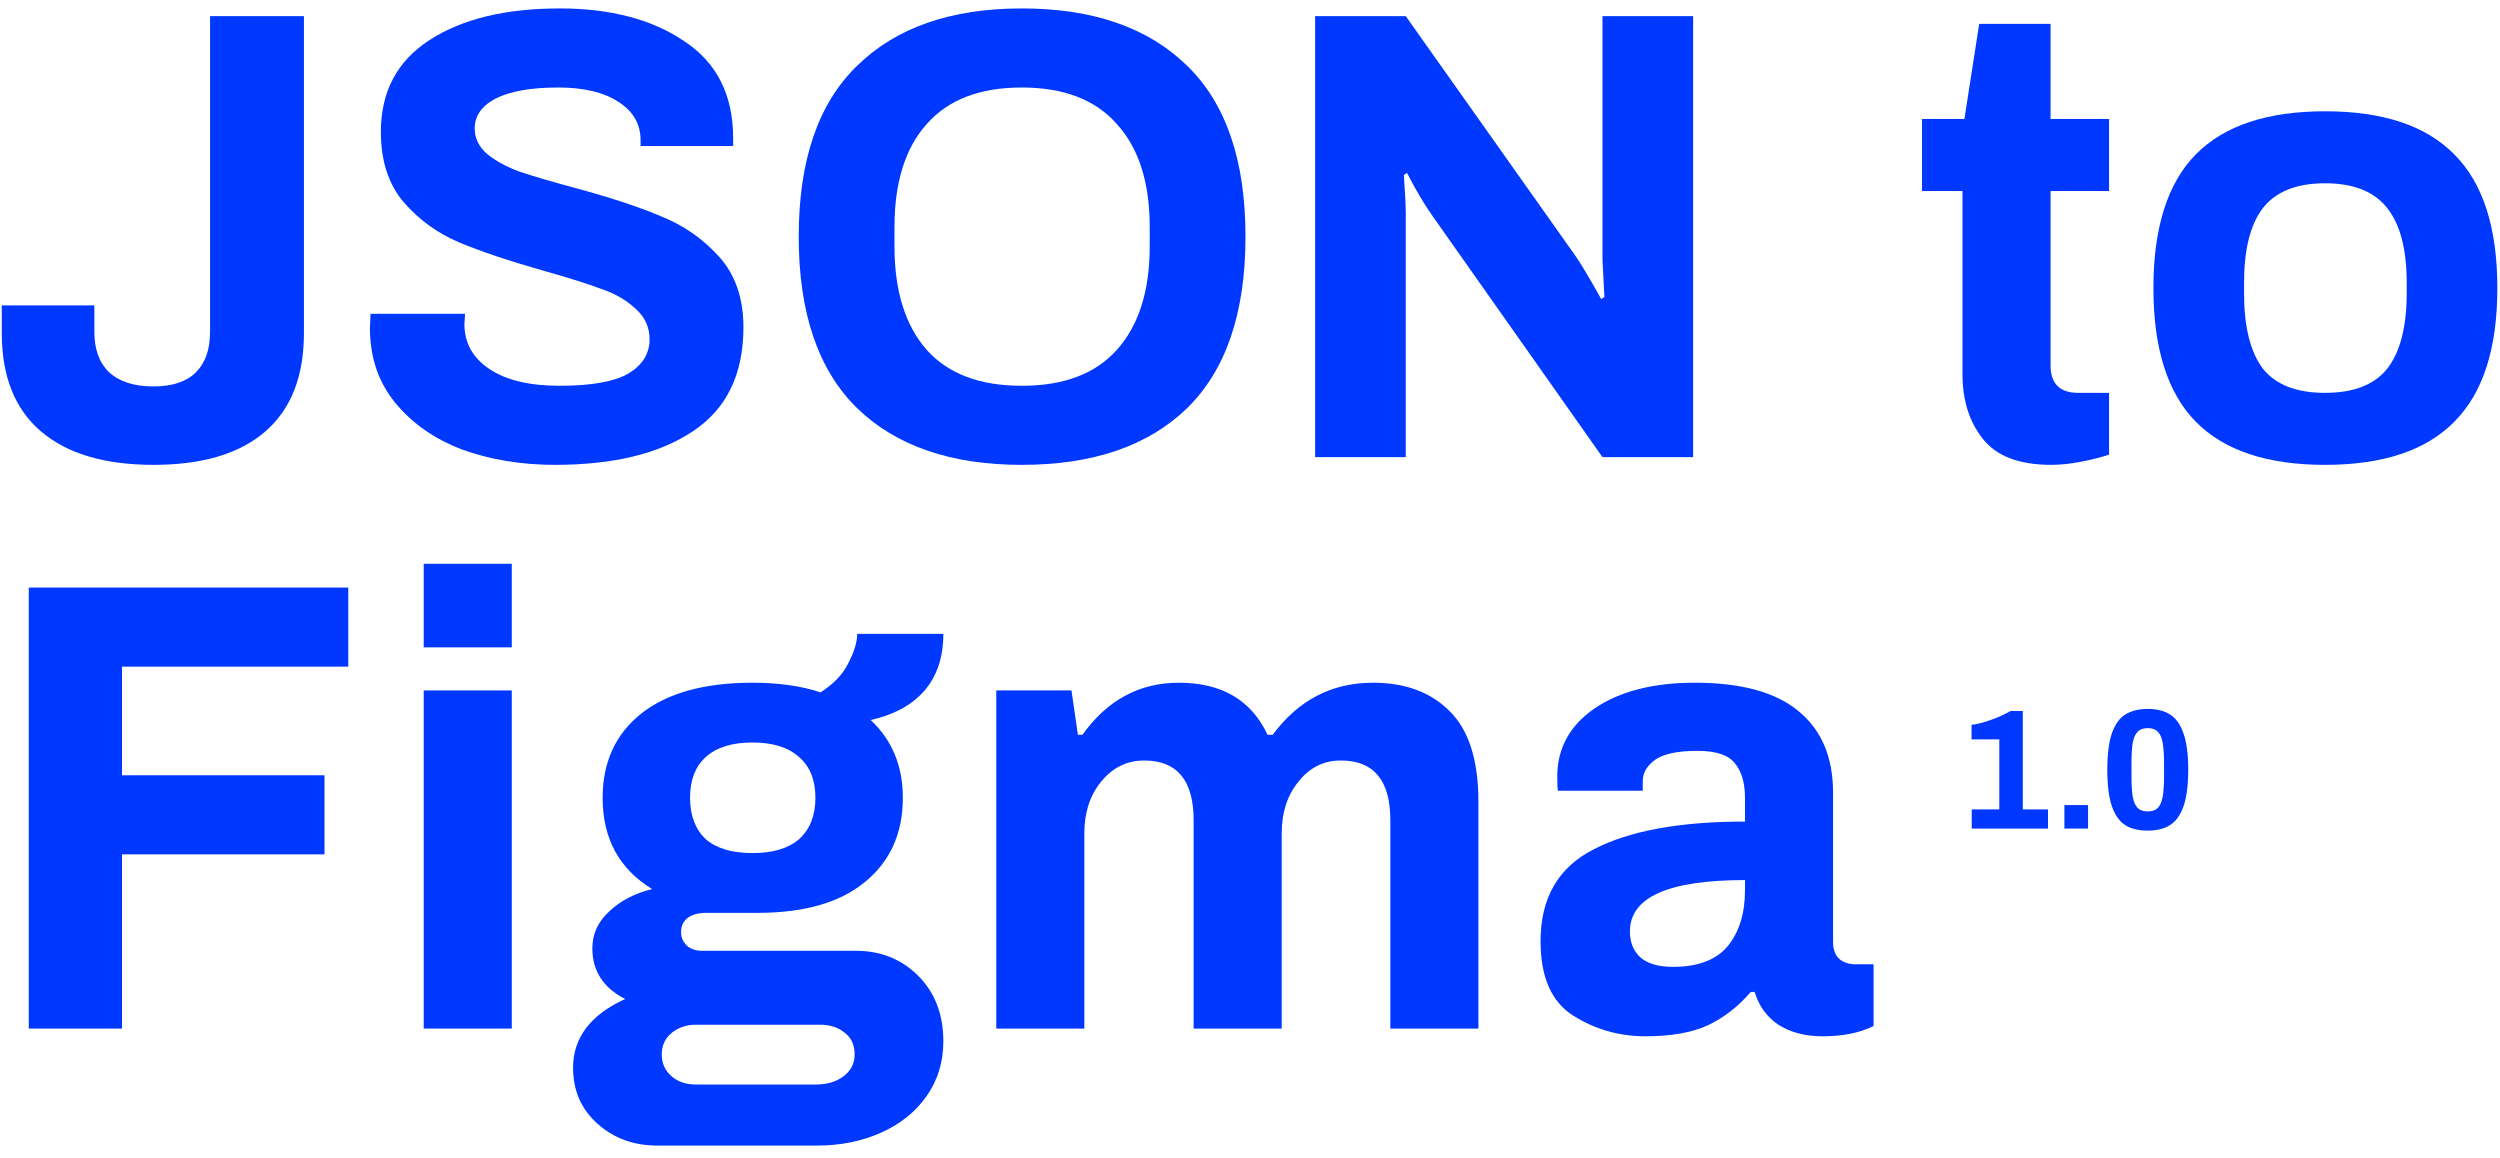
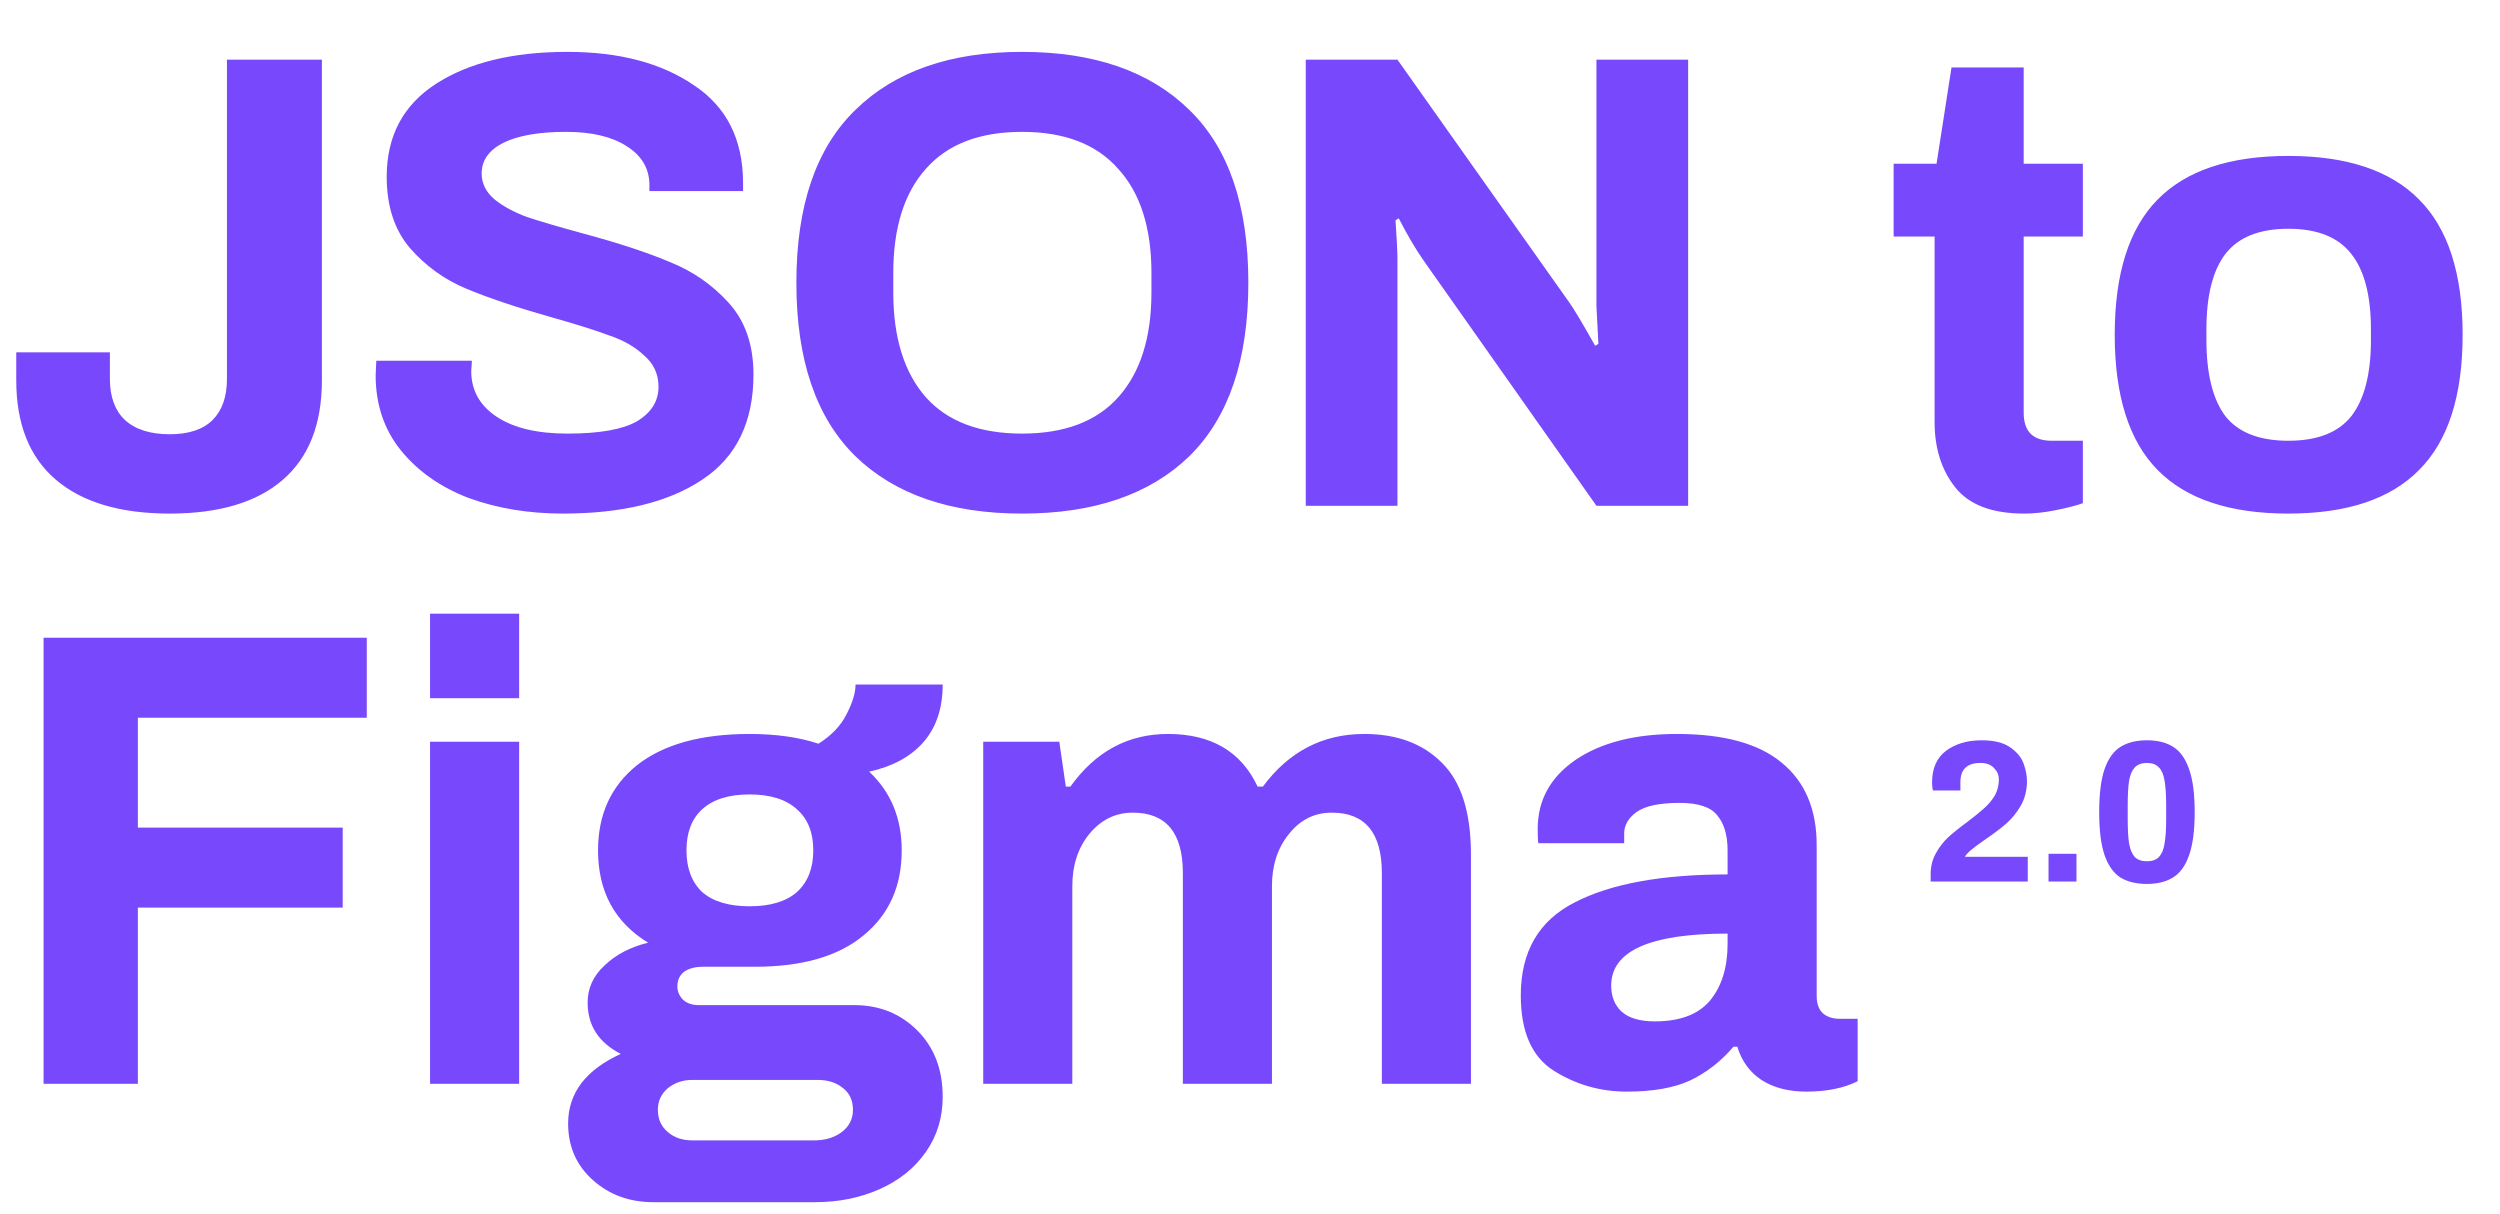
- <svg xmlns="http://www.w3.org/2000/svg" width="175" height="81" viewBox="0 0 175 81" fill="none">
-   <path d="M38.855 32.54C36.485 32.54 34.31 32.18 32.33 31.46C30.38 30.71 28.82 29.615 27.65 28.175C26.48 26.735 25.895 24.995 25.895 22.955L25.94 21.965H32.555L32.51 22.685C32.51 24.005 33.095 25.055 34.265 25.835C35.435 26.615 37.07 27.005 39.17 27.005C41.39 27.005 42.995 26.72 43.985 26.15C44.975 25.55 45.47 24.755 45.47 23.765C45.47 22.895 45.14 22.175 44.48 21.605C43.85 21.005 43.04 20.54 42.05 20.21C41.09 19.85 39.755 19.43 38.045 18.95C35.615 18.26 33.65 17.6 32.15 16.97C30.65 16.34 29.36 15.41 28.28 14.18C27.2 12.92 26.66 11.27 26.66 9.23C26.66 6.41 27.8 4.265 30.08 2.795C32.36 1.325 35.39 0.59 39.17 0.59C42.74 0.59 45.65 1.355 47.9 2.885C50.18 4.385 51.32 6.65 51.32 9.68V10.22H44.84V9.815C44.84 8.675 44.315 7.775 43.265 7.115C42.245 6.455 40.85 6.125 39.08 6.125C37.19 6.125 35.735 6.38 34.715 6.89C33.725 7.4 33.23 8.105 33.23 9.005C33.23 9.695 33.53 10.295 34.13 10.805C34.73 11.285 35.48 11.69 36.38 12.02C37.28 12.32 38.555 12.695 40.205 13.145C42.665 13.805 44.675 14.465 46.235 15.125C47.825 15.755 49.19 16.7 50.33 17.96C51.47 19.22 52.04 20.87 52.04 22.91C52.04 26.21 50.855 28.64 48.485 30.2C46.145 31.76 42.935 32.54 38.855 32.54Z" fill="#0038FF" />
-   <path d="M10.745 32.54C7.325 32.54 4.7 31.76 2.87 30.2C1.04 28.64 0.125 26.345 0.125 23.315V21.38H6.605V23.225C6.605 24.455 6.95 25.4 7.64 26.06C8.36 26.72 9.395 27.05 10.745 27.05C12.065 27.05 13.055 26.72 13.715 26.06C14.375 25.4 14.705 24.455 14.705 23.225V1.13H21.275V23.315C21.275 26.345 20.375 28.64 18.575 30.2C16.775 31.76 14.165 32.54 10.745 32.54Z" fill="#0038FF" />
-   <path fill-rule="evenodd" clip-rule="evenodd" d="M60.005 28.58C62.734 31.22 66.575 32.54 71.525 32.54C76.504 32.54 80.359 31.22 83.09 28.58C85.82 25.91 87.184 21.905 87.184 16.565C87.184 11.225 85.82 7.235 83.09 4.595C80.359 1.925 76.504 0.59 71.525 0.59C66.575 0.59 62.734 1.925 60.005 4.595C57.275 7.235 55.91 11.225 55.91 16.565C55.91 21.905 57.275 25.91 60.005 28.58ZM78.184 24.485C76.684 26.165 74.465 27.005 71.525 27.005C68.585 27.005 66.365 26.165 64.865 24.485C63.364 22.775 62.614 20.36 62.614 17.24V15.89C62.614 12.77 63.364 10.37 64.865 8.69C66.365 6.98 68.585 6.125 71.525 6.125C74.465 6.125 76.684 6.98 78.184 8.69C79.715 10.37 80.48 12.77 80.48 15.89V17.24C80.48 20.36 79.715 22.775 78.184 24.485Z" fill="#0038FF" />
-   <path d="M92.059 1.13H98.404L110.284 17.915C110.644 18.425 111.244 19.43 112.084 20.93L112.309 20.795L112.174 18.185V1.13H118.519V32H112.174L100.249 15.08C99.679 14.27 99.094 13.28 98.494 12.11L98.269 12.245C98.359 13.535 98.404 14.435 98.404 14.945V32H92.059V1.13Z" fill="#0038FF" />
-   <path d="M138.814 30.74C139.774 31.94 141.364 32.54 143.584 32.54C144.244 32.54 144.949 32.465 145.699 32.315C146.479 32.165 147.124 32 147.634 31.82V27.5H145.474C144.184 27.5 143.539 26.855 143.539 25.565V13.37H147.634V8.33H143.539V1.67H138.544L137.509 8.33H134.539V13.37H137.374V26.195C137.374 28.025 137.854 29.54 138.814 30.74Z" fill="#0038FF" />
-   <path fill-rule="evenodd" clip-rule="evenodd" d="M162.754 32.54C158.704 32.54 155.689 31.535 153.709 29.525C151.729 27.515 150.739 24.395 150.739 20.165C150.739 15.935 151.729 12.815 153.709 10.805C155.689 8.795 158.704 7.79 162.754 7.79C166.804 7.79 169.819 8.795 171.799 10.805C173.809 12.815 174.814 15.935 174.814 20.165C174.814 24.395 173.809 27.515 171.799 29.525C169.819 31.535 166.804 32.54 162.754 32.54ZM162.754 27.5C164.764 27.5 166.219 26.93 167.119 25.79C168.019 24.62 168.469 22.865 168.469 20.525V19.805C168.469 17.465 168.019 15.725 167.119 14.585C166.219 13.415 164.764 12.83 162.754 12.83C160.744 12.83 159.289 13.415 158.389 14.585C157.519 15.725 157.084 17.465 157.084 19.805V20.525C157.084 22.865 157.519 24.62 158.389 25.79C159.289 26.93 160.744 27.5 162.754 27.5Z" fill="#0038FF" />
-   <path d="M24.38 41.13H2.015V72H8.54V59.805H22.715V54.27H8.54V46.665H24.38V41.13Z" fill="#0038FF" />
-   <path d="M29.66 39.465H35.825V45.315H29.66V39.465Z" fill="#0038FF" />
-   <path d="M29.66 48.33H35.825V72H29.66V48.33Z" fill="#0038FF" />
-   <path fill-rule="evenodd" clip-rule="evenodd" d="M41.824 78.66C42.964 79.68 44.359 80.19 46.009 80.19H57.214C58.834 80.19 60.319 79.89 61.669 79.29C63.019 78.69 64.084 77.835 64.864 76.725C65.644 75.615 66.034 74.34 66.034 72.9C66.034 71.01 65.449 69.48 64.279 68.31C63.109 67.14 61.654 66.555 59.914 66.555H49.159C48.709 66.555 48.349 66.435 48.079 66.195C47.809 65.925 47.674 65.61 47.674 65.25C47.674 64.83 47.824 64.5 48.124 64.26C48.454 64.02 48.889 63.9 49.429 63.9H53.029C56.299 63.9 58.804 63.18 60.544 61.74C62.314 60.3 63.199 58.335 63.199 55.845C63.199 53.625 62.449 51.81 60.949 50.4C62.569 50.04 63.814 49.365 64.684 48.375C65.584 47.355 66.034 46.02 66.034 44.37H60.004C60.004 44.94 59.794 45.63 59.374 46.44C58.984 47.22 58.339 47.895 57.439 48.465C56.089 48.015 54.499 47.79 52.669 47.79C49.309 47.79 46.714 48.51 44.884 49.95C43.084 51.39 42.184 53.355 42.184 55.845C42.184 58.695 43.339 60.825 45.649 62.235C44.419 62.535 43.414 63.06 42.634 63.81C41.854 64.53 41.464 65.385 41.464 66.375C41.464 67.965 42.229 69.15 43.759 69.93C41.329 71.04 40.114 72.645 40.114 74.745C40.114 76.335 40.684 77.64 41.824 78.66ZM55.954 58.725C55.204 59.385 54.109 59.715 52.669 59.715C51.229 59.715 50.134 59.385 49.384 58.725C48.664 58.035 48.304 57.075 48.304 55.845C48.304 54.615 48.664 53.67 49.384 53.01C50.134 52.32 51.229 51.975 52.669 51.975C54.109 51.975 55.204 52.32 55.954 53.01C56.704 53.67 57.079 54.615 57.079 55.845C57.079 57.075 56.704 58.035 55.954 58.725ZM59.059 75.33C58.549 75.72 57.904 75.915 57.124 75.915H48.709C48.019 75.915 47.449 75.72 46.999 75.33C46.549 74.94 46.324 74.43 46.324 73.8C46.324 73.2 46.549 72.705 46.999 72.315C47.479 71.925 48.049 71.73 48.709 71.73H57.394C58.084 71.73 58.654 71.91 59.104 72.27C59.584 72.63 59.824 73.14 59.824 73.8C59.824 74.43 59.569 74.94 59.059 75.33Z" fill="#0038FF" />
-   <path d="M69.739 48.33H75.004L75.454 51.435H75.769C77.509 49.005 79.759 47.79 82.519 47.79C85.519 47.79 87.589 49.005 88.729 51.435H89.089C90.889 49.005 93.229 47.79 96.109 47.79C98.359 47.79 100.144 48.45 101.464 49.77C102.814 51.09 103.489 53.205 103.489 56.115V72H97.324V57.42C97.324 54.63 96.169 53.235 93.859 53.235C92.659 53.235 91.669 53.73 90.889 54.72C90.109 55.68 89.719 56.88 89.719 58.32V72H83.554V57.42C83.554 54.63 82.399 53.235 80.089 53.235C78.889 53.235 77.884 53.73 77.074 54.72C76.294 55.68 75.904 56.88 75.904 58.32V72H69.739V48.33Z" fill="#0038FF" />
-   <path fill-rule="evenodd" clip-rule="evenodd" d="M110.134 71.1C111.664 72.06 113.344 72.54 115.174 72.54C116.974 72.54 118.429 72.285 119.539 71.775C120.679 71.235 121.684 70.455 122.554 69.435H122.824C123.124 70.425 123.679 71.19 124.489 71.73C125.329 72.27 126.364 72.54 127.594 72.54C129.004 72.54 130.189 72.3 131.149 71.82V67.5H129.889C129.439 67.5 129.064 67.38 128.764 67.14C128.464 66.87 128.314 66.465 128.314 65.925V55.485C128.314 52.995 127.504 51.09 125.884 49.77C124.294 48.45 121.879 47.79 118.639 47.79C115.729 47.79 113.389 48.39 111.619 49.59C109.879 50.79 109.009 52.38 109.009 54.36C109.009 54.84 109.024 55.17 109.054 55.35H114.994V54.675C114.994 54.105 115.279 53.61 115.849 53.19C116.449 52.77 117.439 52.56 118.819 52.56C120.109 52.56 120.979 52.845 121.429 53.415C121.909 53.985 122.149 54.795 122.149 55.845V57.51C117.589 57.51 114.064 58.155 111.574 59.445C109.084 60.705 107.839 62.85 107.839 65.88C107.839 68.4 108.604 70.14 110.134 71.1ZM120.934 66.24C120.124 67.2 118.849 67.68 117.109 67.68C116.089 67.68 115.324 67.455 114.814 67.005C114.334 66.555 114.094 65.955 114.094 65.205C114.094 62.805 116.779 61.605 122.149 61.605V62.325C122.149 63.945 121.744 65.25 120.934 66.24Z" fill="#0038FF" />
-   <path fill-rule="evenodd" clip-rule="evenodd" d="M148.784 57.772C149.2 58.02 149.72 58.144 150.344 58.144C150.968 58.144 151.484 58.016 151.892 57.76C152.308 57.504 152.624 57.068 152.84 56.452C153.064 55.828 153.176 54.972 153.176 53.884C153.176 52.796 153.064 51.944 152.84 51.328C152.624 50.704 152.308 50.264 151.892 50.008C151.484 49.752 150.968 49.624 150.344 49.624C149.72 49.624 149.2 49.752 148.784 50.008C148.376 50.256 148.06 50.692 147.836 51.316C147.62 51.94 147.512 52.796 147.512 53.884C147.512 54.972 147.62 55.828 147.836 56.452C148.06 57.076 148.376 57.516 148.784 57.772ZM151.052 56.548C150.892 56.716 150.656 56.8 150.344 56.8C150.032 56.8 149.792 56.716 149.624 56.548C149.464 56.372 149.352 56.108 149.288 55.756C149.232 55.404 149.204 54.92 149.204 54.304V53.464C149.204 52.848 149.232 52.364 149.288 52.012C149.352 51.66 149.464 51.4 149.624 51.232C149.792 51.056 150.032 50.968 150.344 50.968C150.656 50.968 150.892 51.056 151.052 51.232C151.22 51.4 151.332 51.66 151.388 52.012C151.452 52.364 151.484 52.848 151.484 53.464V54.304C151.484 54.92 151.452 55.404 151.388 55.756C151.332 56.108 151.22 56.372 151.052 56.548Z" fill="#0038FF" />
-   <path d="M138.02 56.656H139.952V51.76H138.008V50.74C138.368 50.7 138.808 50.588 139.328 50.404C139.856 50.22 140.328 50.008 140.744 49.768H141.596V56.656H143.36V58H138.02V56.656Z" fill="#0038FF" />
-   <path d="M144.508 56.356H146.164V58H144.508V56.356Z" fill="#0038FF" />
+ <svg xmlns="http://www.w3.org/2000/svg" width="173" height="84" viewBox="0 0 173 84" fill="none">
+   <path d="M11.745 35.54C8.325 35.54 5.7 34.76 3.87 33.2C2.04 31.64 1.125 29.345 1.125 26.315V24.38H7.605V26.225C7.605 27.455 7.95 28.4 8.64 29.06C9.36 29.72 10.395 30.05 11.745 30.05C13.065 30.05 14.055 29.72 14.715 29.06C15.375 28.4 15.705 27.455 15.705 26.225V4.13H22.275V26.315C22.275 29.345 21.375 31.64 19.575 33.2C17.775 34.76 15.165 35.54 11.745 35.54ZM38.955 35.54C36.585 35.54 34.41 35.18 32.43 34.46C30.48 33.71 28.92 32.615 27.75 31.175C26.58 29.735 25.995 27.995 25.995 25.955L26.04 24.965H32.655L32.61 25.685C32.61 27.005 33.195 28.055 34.365 28.835C35.535 29.615 37.17 30.005 39.27 30.005C41.49 30.005 43.095 29.72 44.085 29.15C45.075 28.55 45.57 27.755 45.57 26.765C45.57 25.895 45.24 25.175 44.58 24.605C43.95 24.005 43.14 23.54 42.15 23.21C41.19 22.85 39.855 22.43 38.145 21.95C35.715 21.26 33.75 20.6 32.25 19.97C30.75 19.34 29.46 18.41 28.38 17.18C27.3 15.92 26.76 14.27 26.76 12.23C26.76 9.41 27.9 7.265 30.18 5.795C32.46 4.325 35.49 3.59 39.27 3.59C42.84 3.59 45.75 4.355 48 5.885C50.28 7.385 51.42 9.65 51.42 12.68V13.22H44.94V12.815C44.94 11.675 44.415 10.775 43.365 10.115C42.345 9.455 40.95 9.125 39.18 9.125C37.29 9.125 35.835 9.38 34.815 9.89C33.825 10.4 33.33 11.105 33.33 12.005C33.33 12.695 33.63 13.295 34.23 13.805C34.83 14.285 35.58 14.69 36.48 15.02C37.38 15.32 38.655 15.695 40.305 16.145C42.765 16.805 44.775 17.465 46.335 18.125C47.925 18.755 49.29 19.7 50.43 20.96C51.57 22.22 52.14 23.87 52.14 25.91C52.14 29.21 50.955 31.64 48.585 33.2C46.245 34.76 43.035 35.54 38.955 35.54ZM70.725 35.54C65.775 35.54 61.934 34.22 59.205 31.58C56.474 28.91 55.109 24.905 55.109 19.565C55.109 14.225 56.474 10.235 59.205 7.595C61.934 4.925 65.775 3.59 70.725 3.59C75.704 3.59 79.559 4.925 82.29 7.595C85.019 10.235 86.385 14.225 86.385 19.565C86.385 24.905 85.019 28.91 82.29 31.58C79.559 34.22 75.704 35.54 70.725 35.54ZM70.725 30.005C73.665 30.005 75.885 29.165 77.385 27.485C78.915 25.775 79.68 23.36 79.68 20.24V18.89C79.68 15.77 78.915 13.37 77.385 11.69C75.885 9.98 73.665 9.125 70.725 9.125C67.784 9.125 65.564 9.98 64.064 11.69C62.565 13.37 61.815 15.77 61.815 18.89V20.24C61.815 23.36 62.565 25.775 64.064 27.485C65.564 29.165 67.784 30.005 70.725 30.005ZM90.359 4.13H96.704L108.584 20.915C108.944 21.425 109.544 22.43 110.384 23.93L110.609 23.795L110.474 21.185V4.13H116.819V35H110.474L98.549 18.08C97.979 17.27 97.394 16.28 96.794 15.11L96.569 15.245C96.659 16.535 96.704 17.435 96.704 17.945V35H90.359V4.13ZM140.084 35.54C137.864 35.54 136.274 34.94 135.314 33.74C134.354 32.54 133.874 31.025 133.874 29.195V16.37H131.039V11.33H134.009L135.044 4.67H140.039V11.33H144.134V16.37H140.039V28.565C140.039 29.855 140.684 30.5 141.974 30.5H144.134V34.82C143.624 35 142.979 35.165 142.199 35.315C141.449 35.465 140.744 35.54 140.084 35.54ZM158.354 35.54C154.304 35.54 151.289 34.535 149.309 32.525C147.329 30.515 146.339 27.395 146.339 23.165C146.339 18.935 147.329 15.815 149.309 13.805C151.289 11.795 154.304 10.79 158.354 10.79C162.404 10.79 165.419 11.795 167.399 13.805C169.409 15.815 170.414 18.935 170.414 23.165C170.414 27.395 169.409 30.515 167.399 32.525C165.419 34.535 162.404 35.54 158.354 35.54ZM158.354 30.5C160.364 30.5 161.819 29.93 162.719 28.79C163.619 27.62 164.069 25.865 164.069 23.525V22.805C164.069 20.465 163.619 18.725 162.719 17.585C161.819 16.415 160.364 15.83 158.354 15.83C156.344 15.83 154.889 16.415 153.989 17.585C153.119 18.725 152.684 20.465 152.684 22.805V23.525C152.684 25.865 153.119 27.62 153.989 28.79C154.889 29.93 156.344 30.5 158.354 30.5ZM3.015 44.13H25.38V49.665H9.54V57.27H23.715V62.805H9.54V75H3.015V44.13ZM29.76 42.465H35.925V48.315H29.76V42.465ZM29.76 51.33H35.925V75H29.76V51.33ZM45.209 83.19C43.559 83.19 42.164 82.68 41.024 81.66C39.884 80.64 39.314 79.335 39.314 77.745C39.314 75.645 40.529 74.04 42.959 72.93C41.429 72.15 40.664 70.965 40.664 69.375C40.664 68.385 41.054 67.53 41.834 66.81C42.614 66.06 43.619 65.535 44.849 65.235C42.539 63.825 41.384 61.695 41.384 58.845C41.384 56.355 42.284 54.39 44.084 52.95C45.914 51.51 48.509 50.79 51.869 50.79C53.699 50.79 55.289 51.015 56.639 51.465C57.539 50.895 58.184 50.22 58.574 49.44C58.994 48.63 59.204 47.94 59.204 47.37H65.234C65.234 49.02 64.784 50.355 63.884 51.375C63.014 52.365 61.769 53.04 60.149 53.4C61.649 54.81 62.399 56.625 62.399 58.845C62.399 61.335 61.514 63.3 59.744 64.74C58.004 66.18 55.499 66.9 52.229 66.9H48.629C48.089 66.9 47.654 67.02 47.324 67.26C47.024 67.5 46.874 67.83 46.874 68.25C46.874 68.61 47.009 68.925 47.279 69.195C47.549 69.435 47.909 69.555 48.359 69.555H59.114C60.854 69.555 62.309 70.14 63.479 71.31C64.649 72.48 65.234 74.01 65.234 75.9C65.234 77.34 64.844 78.615 64.064 79.725C63.284 80.835 62.219 81.69 60.869 82.29C59.519 82.89 58.034 83.19 56.414 83.19H45.209ZM51.869 62.715C53.309 62.715 54.404 62.385 55.154 61.725C55.904 61.035 56.279 60.075 56.279 58.845C56.279 57.615 55.904 56.67 55.154 56.01C54.404 55.32 53.309 54.975 51.869 54.975C50.429 54.975 49.334 55.32 48.584 56.01C47.864 56.67 47.504 57.615 47.504 58.845C47.504 60.075 47.864 61.035 48.584 61.725C49.334 62.385 50.429 62.715 51.869 62.715ZM56.324 78.915C57.104 78.915 57.749 78.72 58.259 78.33C58.769 77.94 59.024 77.43 59.024 76.8C59.024 76.14 58.784 75.63 58.304 75.27C57.854 74.91 57.284 74.73 56.594 74.73H47.909C47.249 74.73 46.679 74.925 46.199 75.315C45.749 75.705 45.524 76.2 45.524 76.8C45.524 77.43 45.749 77.94 46.199 78.33C46.649 78.72 47.219 78.915 47.909 78.915H56.324ZM68.039 51.33H73.304L73.754 54.435H74.069C75.809 52.005 78.059 50.79 80.819 50.79C83.819 50.79 85.889 52.005 87.029 54.435H87.389C89.189 52.005 91.529 50.79 94.409 50.79C96.659 50.79 98.444 51.45 99.764 52.77C101.114 54.09 101.789 56.205 101.789 59.115V75H95.624V60.42C95.624 57.63 94.469 56.235 92.159 56.235C90.959 56.235 89.969 56.73 89.189 57.72C88.409 58.68 88.019 59.88 88.019 61.32V75H81.854V60.42C81.854 57.63 80.699 56.235 78.389 56.235C77.189 56.235 76.184 56.73 75.374 57.72C74.594 58.68 74.204 59.88 74.204 61.32V75H68.039V51.33ZM112.574 75.54C110.744 75.54 109.064 75.06 107.534 74.1C106.004 73.14 105.239 71.4 105.239 68.88C105.239 65.85 106.484 63.705 108.974 62.445C111.464 61.155 114.989 60.51 119.549 60.51V58.845C119.549 57.795 119.309 56.985 118.829 56.415C118.379 55.845 117.509 55.56 116.219 55.56C114.839 55.56 113.849 55.77 113.249 56.19C112.679 56.61 112.394 57.105 112.394 57.675V58.35H106.454C106.424 58.17 106.409 57.84 106.409 57.36C106.409 55.38 107.279 53.79 109.019 52.59C110.789 51.39 113.129 50.79 116.039 50.79C119.279 50.79 121.694 51.45 123.284 52.77C124.904 54.09 125.714 55.995 125.714 58.485V68.925C125.714 69.465 125.864 69.87 126.164 70.14C126.464 70.38 126.839 70.5 127.289 70.5H128.549V74.82C127.589 75.3 126.404 75.54 124.994 75.54C123.764 75.54 122.729 75.27 121.889 74.73C121.079 74.19 120.524 73.425 120.224 72.435H119.954C119.084 73.455 118.079 74.235 116.939 74.775C115.829 75.285 114.374 75.54 112.574 75.54ZM114.509 70.68C116.249 70.68 117.524 70.2 118.334 69.24C119.144 68.25 119.549 66.945 119.549 65.325V64.605C114.179 64.605 111.494 65.805 111.494 68.205C111.494 68.955 111.734 69.555 112.214 70.005C112.724 70.455 113.489 70.68 114.509 70.68Z" fill="#7748FC" />
+   <path d="M133.602 60.496C133.602 59.964 133.719 59.488 133.952 59.068C134.185 58.639 134.47 58.265 134.806 57.948C135.151 57.631 135.599 57.271 136.15 56.87C136.626 56.506 136.999 56.203 137.27 55.96C137.55 55.717 137.783 55.451 137.97 55.162C138.203 54.798 138.32 54.387 138.32 53.93C138.32 53.631 138.208 53.37 137.984 53.146C137.769 52.913 137.457 52.796 137.046 52.796C136.122 52.796 135.66 53.239 135.66 54.126V54.7H133.756C133.719 54.532 133.7 54.345 133.7 54.14C133.7 53.169 134.022 52.441 134.666 51.956C135.319 51.471 136.141 51.228 137.13 51.228C137.998 51.228 138.665 51.396 139.132 51.732C139.599 52.068 139.902 52.446 140.042 52.866C140.191 53.286 140.266 53.678 140.266 54.042C140.266 54.686 140.121 55.26 139.832 55.764C139.543 56.259 139.197 56.679 138.796 57.024C138.404 57.36 137.914 57.729 137.326 58.13C136.878 58.438 136.542 58.69 136.318 58.886C136.159 59.026 136.043 59.161 135.968 59.292H140.322V61H133.602V60.496ZM141.759 59.082H143.691V61H141.759V59.082ZM148.568 61.168C147.84 61.168 147.233 61.023 146.748 60.734C146.272 60.435 145.903 59.922 145.642 59.194C145.39 58.466 145.264 57.467 145.264 56.198C145.264 54.929 145.39 53.93 145.642 53.202C145.903 52.474 146.272 51.965 146.748 51.676C147.233 51.377 147.84 51.228 148.568 51.228C149.296 51.228 149.898 51.377 150.374 51.676C150.859 51.975 151.228 52.488 151.48 53.216C151.741 53.935 151.872 54.929 151.872 56.198C151.872 57.467 151.741 58.466 151.48 59.194C151.228 59.913 150.859 60.421 150.374 60.72C149.898 61.019 149.296 61.168 148.568 61.168ZM148.568 59.6C148.932 59.6 149.207 59.502 149.394 59.306C149.59 59.101 149.72 58.793 149.786 58.382C149.86 57.971 149.898 57.407 149.898 56.688V55.708C149.898 54.989 149.86 54.425 149.786 54.014C149.72 53.603 149.59 53.3 149.394 53.104C149.207 52.899 148.932 52.796 148.568 52.796C148.204 52.796 147.924 52.899 147.728 53.104C147.541 53.3 147.41 53.603 147.336 54.014C147.27 54.425 147.238 54.989 147.238 55.708V56.688C147.238 57.407 147.27 57.971 147.336 58.382C147.41 58.793 147.541 59.101 147.728 59.306C147.924 59.502 148.204 59.6 148.568 59.6Z" fill="#7748FC" />
</svg>
